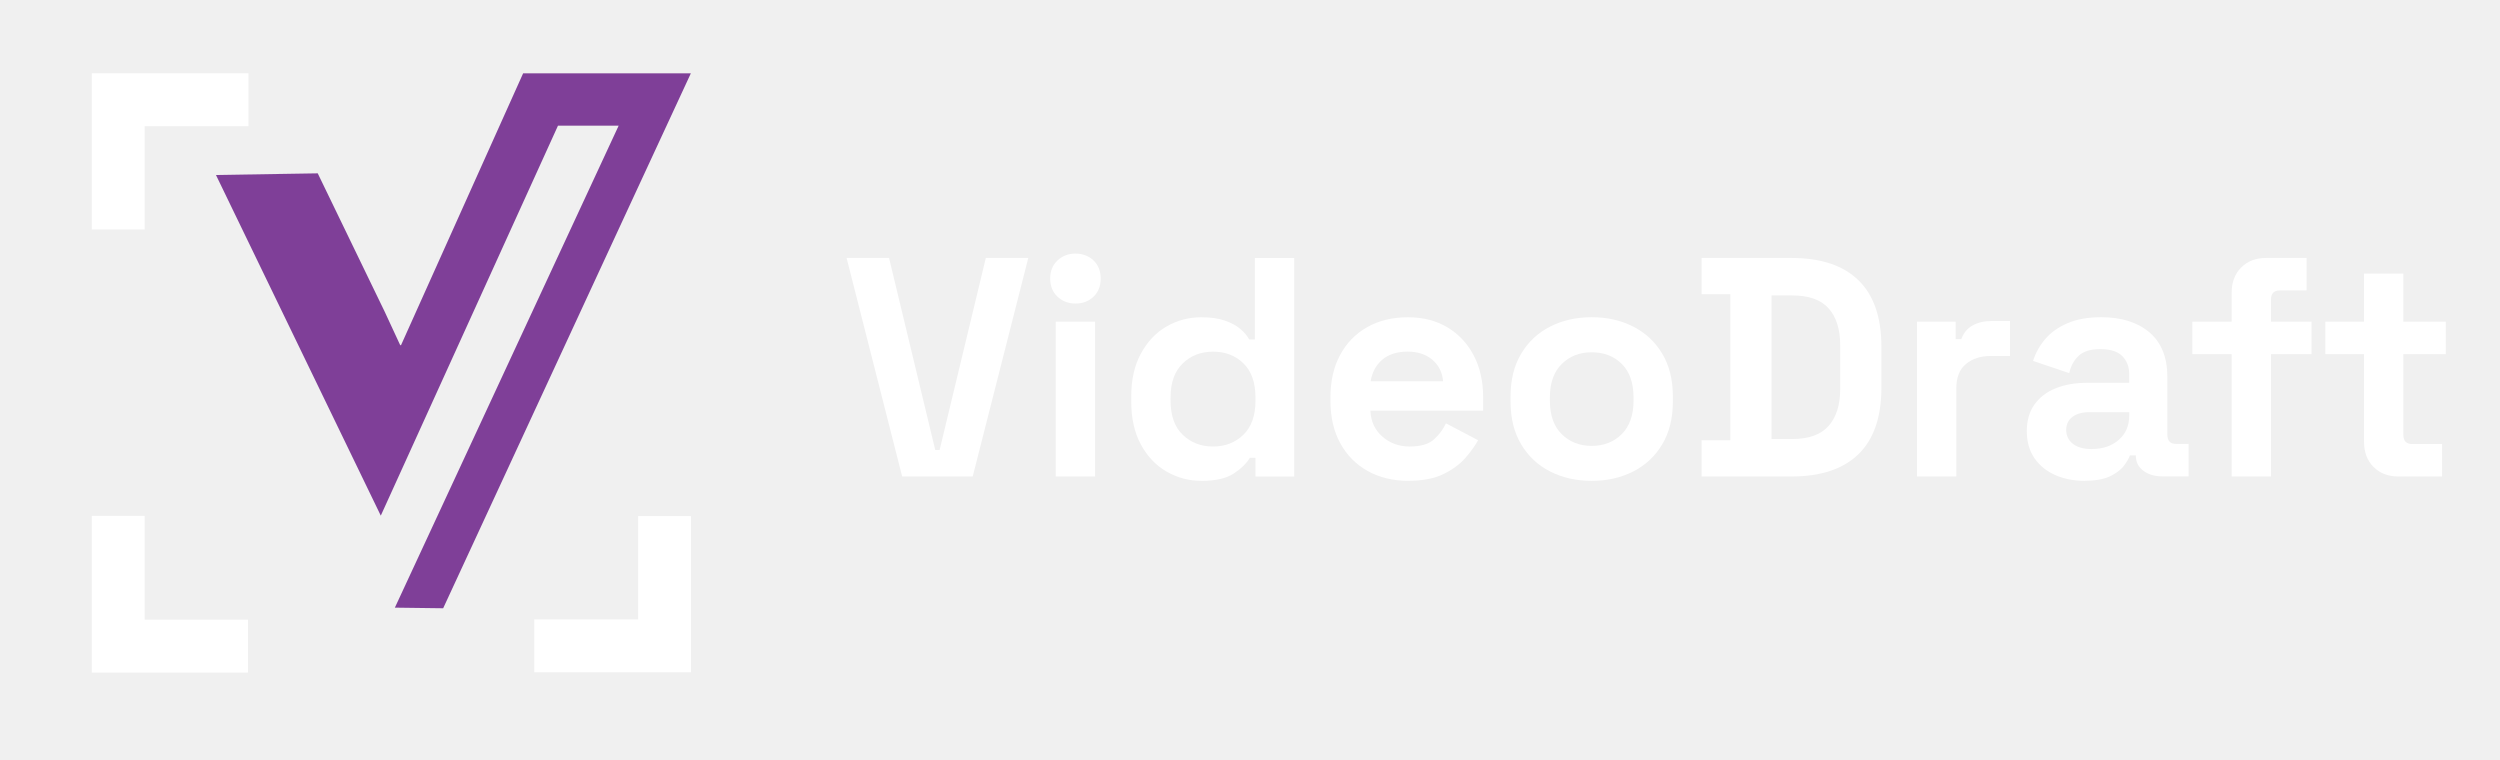
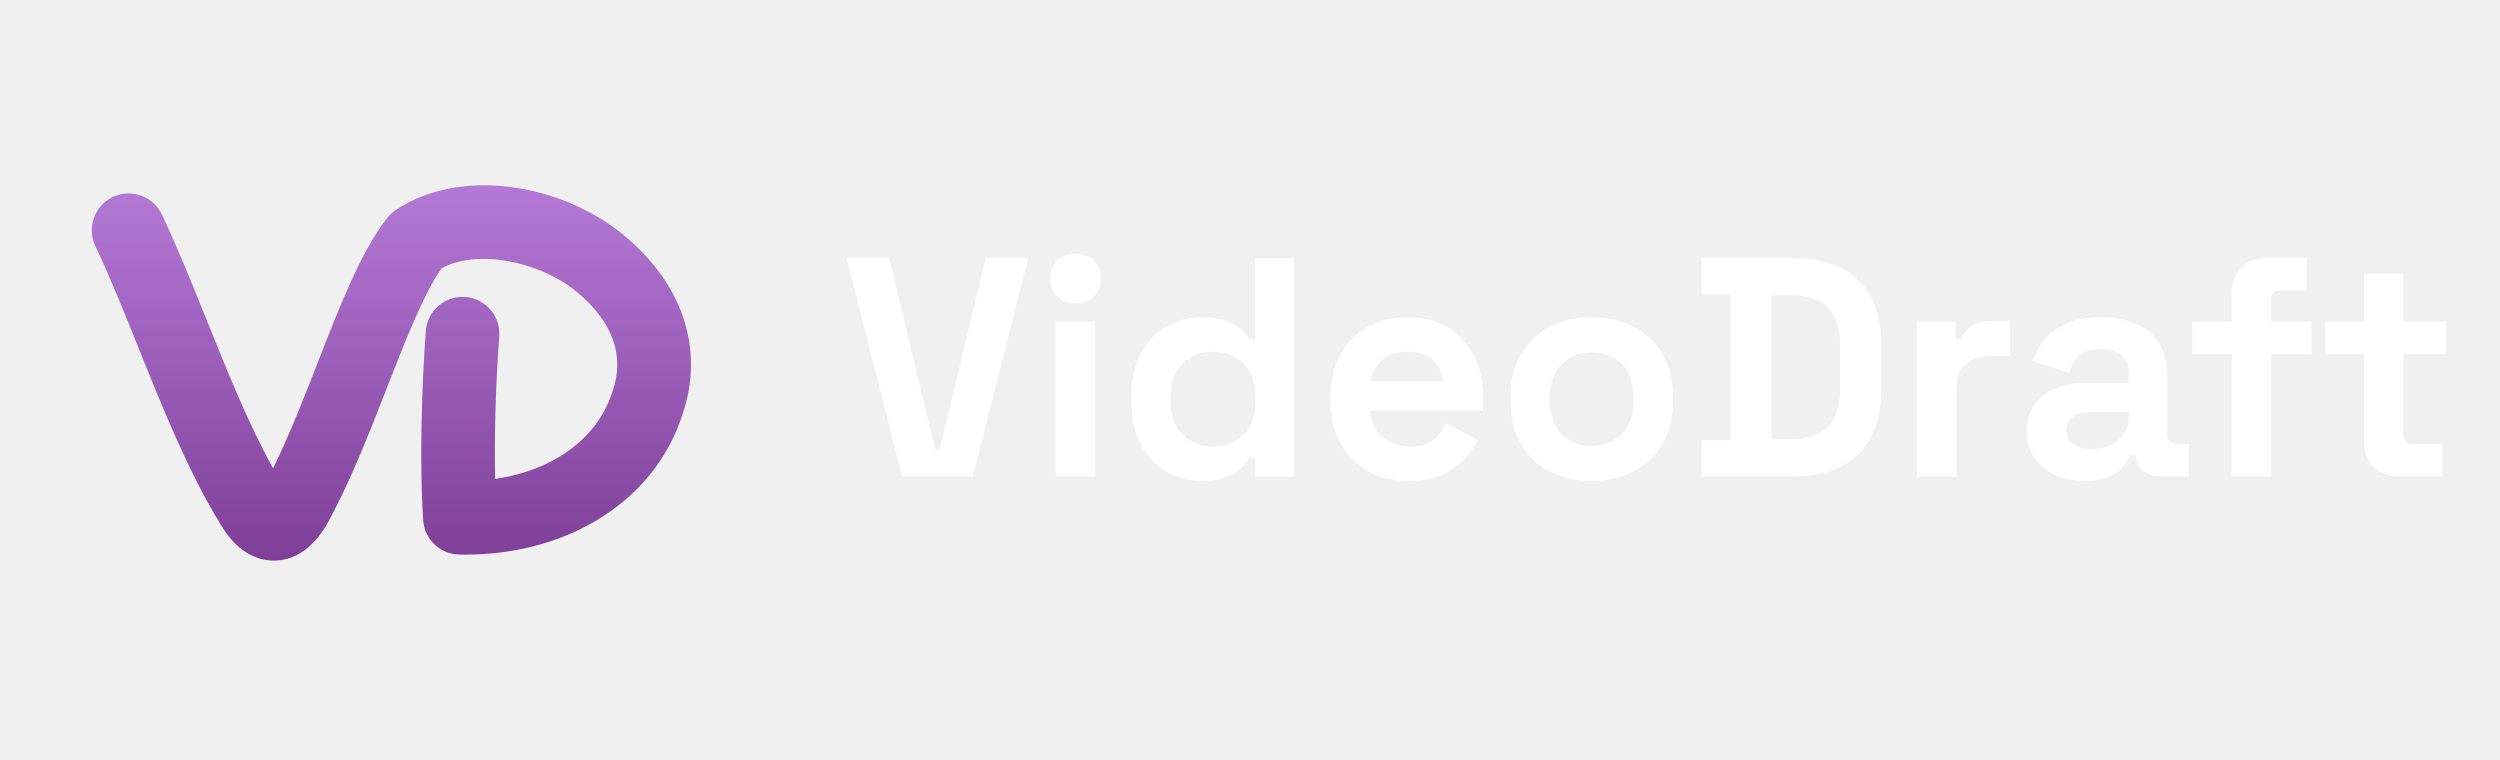
<svg xmlns="http://www.w3.org/2000/svg" viewBox="0 0 440.47 133.84" fill="none">
  <g>
    <path fill="#fff" d="M158.95,83.95l-9.79-38.5h7.48l8.14,33.83h.77l8.14-33.83h7.48l-9.79,38.5h-12.43Z" />
    <path fill="#fff" d="M189.48,53.48c-1.25,0-2.3-.4-3.16-1.21-.86-.81-1.29-1.87-1.29-3.19s.43-2.38,1.29-3.19c.86-.81,1.92-1.21,3.16-1.21s2.35.4,3.19,1.21c.84.81,1.26,1.87,1.26,3.19s-.42,2.38-1.26,3.19c-.84.81-1.91,1.21-3.19,1.21ZM186.01,83.95v-27.28h6.93v27.28h-6.93Z" />
    <path fill="#fff" d="M211.64,84.72c-2.16,0-4.19-.54-6.08-1.62s-3.4-2.67-4.54-4.76c-1.14-2.09-1.71-4.62-1.71-7.59v-.88c0-2.97.57-5.5,1.71-7.59,1.14-2.09,2.64-3.68,4.51-4.76,1.87-1.08,3.91-1.62,6.11-1.62,1.65,0,3.03.19,4.15.58,1.12.39,2.03.87,2.72,1.46.7.59,1.23,1.21,1.59,1.87h.99v-14.35h6.93v38.5h-6.82v-3.3h-.99c-.62,1.03-1.59,1.96-2.89,2.8-1.3.84-3.2,1.27-5.69,1.27ZM213.73,78.67c2.13,0,3.91-.69,5.33-2.06s2.14-3.38,2.14-6.02v-.55c0-2.64-.71-4.65-2.12-6.02-1.41-1.38-3.2-2.06-5.36-2.06s-3.91.69-5.33,2.06c-1.43,1.38-2.15,3.38-2.15,6.02v.55c0,2.64.71,4.65,2.15,6.02,1.43,1.38,3.21,2.06,5.33,2.06Z" />
    <path fill="#fff" d="M248.16,84.72c-2.71,0-5.11-.58-7.18-1.73-2.07-1.16-3.69-2.79-4.84-4.9-1.16-2.11-1.73-4.59-1.73-7.45v-.66c0-2.86.57-5.34,1.71-7.45,1.13-2.11,2.73-3.74,4.78-4.9,2.05-1.16,4.44-1.73,7.15-1.73s5.01.6,6.99,1.79c1.98,1.19,3.52,2.84,4.62,4.95,1.1,2.11,1.65,4.56,1.65,7.34v2.37h-19.86c.07,1.87.77,3.39,2.09,4.56,1.32,1.17,2.93,1.76,4.84,1.76s3.37-.42,4.29-1.27c.92-.84,1.61-1.78,2.09-2.81l5.66,2.97c-.51.95-1.26,1.99-2.23,3.11-.97,1.12-2.27,2.07-3.88,2.86-1.62.79-3.67,1.18-6.16,1.18ZM241.5,67.17h12.76c-.15-1.58-.78-2.84-1.9-3.79-1.12-.95-2.58-1.43-4.37-1.43s-3.36.48-4.46,1.43c-1.1.95-1.78,2.22-2.04,3.79Z" />
    <path fill="#fff" d="M280.44,84.72c-2.71,0-5.15-.55-7.32-1.65s-3.87-2.7-5.11-4.79c-1.25-2.09-1.87-4.6-1.87-7.54v-.88c0-2.93.62-5.44,1.87-7.54,1.25-2.09,2.95-3.68,5.11-4.78s4.6-1.65,7.32-1.65,5.15.55,7.31,1.65,3.87,2.69,5.12,4.78c1.25,2.09,1.87,4.6,1.87,7.54v.88c0,2.93-.62,5.45-1.87,7.54-1.25,2.09-2.95,3.69-5.12,4.79s-4.6,1.65-7.31,1.65ZM280.44,78.56c2.13,0,3.89-.69,5.28-2.06,1.39-1.38,2.09-3.35,2.09-5.91v-.55c0-2.57-.69-4.54-2.06-5.91s-3.14-2.06-5.31-2.06-3.89.69-5.28,2.06-2.09,3.35-2.09,5.91v.55c0,2.57.7,4.54,2.09,5.91s3.15,2.06,5.28,2.06Z" />
    <path fill="#fff" d="M299.8,83.95v-6.38h5.06v-25.74h-5.06v-6.38h15.84c5.17,0,9.1,1.31,11.8,3.93,2.69,2.62,4.04,6.52,4.04,11.69v7.26c0,5.17-1.35,9.07-4.04,11.69-2.7,2.62-6.63,3.93-11.8,3.93h-15.84ZM312.12,77.35h3.63c2.93,0,5.08-.77,6.43-2.31,1.36-1.54,2.04-3.7,2.04-6.49v-7.7c0-2.82-.68-5-2.04-6.52-1.36-1.52-3.5-2.28-6.43-2.28h-3.63v25.3Z" />
    <path fill="#fff" d="M337.75,83.95v-27.28h6.82v3.08h.99c.4-1.1,1.07-1.91,2.01-2.42.93-.51,2.03-.77,3.27-.77h3.3v6.16h-3.41c-1.76,0-3.21.47-4.34,1.4-1.14.94-1.71,2.37-1.71,4.32v15.51h-6.93Z" />
    <path fill="#fff" d="M367.34,84.72c-1.94,0-3.69-.34-5.23-1.02s-2.76-1.67-3.66-2.97c-.9-1.3-1.35-2.89-1.35-4.76s.45-3.44,1.35-4.7c.9-1.26,2.14-2.22,3.74-2.86,1.59-.64,3.42-.96,5.47-.96h7.48v-1.54c0-1.28-.4-2.34-1.21-3.16-.81-.82-2.09-1.24-3.85-1.24s-3.01.39-3.85,1.18c-.84.79-1.39,1.81-1.65,3.05l-6.38-2.15c.44-1.39,1.15-2.67,2.12-3.82.97-1.16,2.27-2.09,3.91-2.81,1.63-.71,3.62-1.07,5.97-1.07,3.59,0,6.44.9,8.53,2.69,2.09,1.8,3.13,4.4,3.13,7.81v10.17c0,1.1.51,1.65,1.54,1.65h2.2v5.72h-4.62c-1.36,0-2.47-.33-3.35-.99-.88-.66-1.32-1.54-1.32-2.64v-.06h-1.04c-.15.44-.48,1.02-.99,1.73-.51.72-1.32,1.35-2.42,1.9-1.1.55-2.6.83-4.51.83ZM368.55,79.11c1.94,0,3.53-.54,4.76-1.62,1.23-1.08,1.84-2.52,1.84-4.32v-.55h-6.99c-1.28,0-2.29.27-3.02.83-.73.55-1.1,1.32-1.1,2.31s.39,1.8,1.16,2.42c.77.62,1.89.94,3.36.94Z" />
    <path fill="#fff" d="M393.19,83.95v-21.56h-6.93v-5.72h6.93v-5.06c0-1.87.56-3.36,1.68-4.48,1.12-1.12,2.58-1.68,4.37-1.68h7.15v5.72h-4.73c-1.03,0-1.54.55-1.54,1.65v3.85h7.15v5.72h-7.15v21.56h-6.93Z" />
    <path fill="#fff" d="M422.56,83.95c-1.8,0-3.25-.56-4.37-1.68-1.12-1.12-1.68-2.61-1.68-4.48v-15.4h-6.82v-5.72h6.82v-8.47h6.93v8.47h7.48v5.72h-7.48v14.19c0,1.1.51,1.65,1.54,1.65h5.28v5.72h-7.7Z" />
  </g>
-   <polyline fill="#7f3f98" points="111.38 35.23 78.08 107.17 69.57 107.06 109 22.14 98.31 22.14 67.09 90.85 38.05 30.83 55.98 30.54 67.76 54.88 70.49 60.77 70.64 60.85 92.17 12.92 121.72 12.92" />
-   <polygon fill="#fff" points="121.74 90.93 121.74 118.45 94.13 118.45 94.13 109.13 112.43 109.13 112.43 90.93 121.74 90.93" />
-   <polygon fill="#fff" points="16.17 40.43 16.17 12.91 43.78 12.91 43.78 22.23 25.49 22.23 25.49 40.43 16.17 40.43" />
-   <polygon fill="#fff" points="43.69 118.5 16.17 118.5 16.17 90.89 25.49 90.89 25.49 109.18 43.69 109.18 43.69 118.5" />
+   <defs>
+     <linearGradient id="vd-mark" x1="52.786" y1="0" x2="52.786" y2="66.125" gradientUnits="userSpaceOnUse">
+       <stop offset="0" stop-color="#B479D6" />
+       <stop offset="1" stop-color="#7F3F98" />
+     </linearGradient>
+   </defs>
+   <path transform="translate(16.17 32.646)" fill="url(#vd-mark)" d="M32.077,66.125c-0.026,0-0.051,0-0.077,0 c-1.507-0.013-3.78-0.433-6.048-2.366c-1.179-1.004-2.239-2.31-3.24-3.99c-5.679-9.241-10.167-20.402-14.506-31.196 c-2.57-6.391-4.997-12.428-7.578-17.871c-1.535-3.237-0.155-7.105,3.081-8.64c3.236-1.535,7.105-0.155,8.64,3.081 c2.749,5.798,5.364,12.301,7.893,18.59c3.637,9.047,7.383,18.363,11.702,26.126c2.855-5.788,5.438-12.403,7.951-18.837 c3.904-9.997,7.591-19.439,12.14-25.247c0.408-0.521,0.894-0.977,1.44-1.351c5.306-3.635,12.481-5.104,20.205-4.135 c7.243,0.908,14.274,3.852,19.798,8.29c0.015,0.012,0.03,0.024,0.045,0.037c10.633,8.699,14.473,20.274,10.544,31.767 c-2.504,7.819-7.76,14.281-15.205,18.694c-6.629,3.929-14.585,5.992-23.068,5.993c-0.354,0-0.707-0.004-1.063-0.011 c-3.358-0.068-6.108-2.688-6.339-6.038c-0.678-9.839-0.255-23.847,0.466-33.366c0.271-3.572,3.385-6.248,6.957-5.977 c3.572,0.271,6.248,3.385,5.977,6.957c-0.628,8.288-0.885,17.608-0.729,25.097c4.119-0.588,7.914-1.875,11.184-3.813 c4.686-2.778,7.964-6.767,9.48-11.537c0.016-0.051,0.033-0.101,0.05-0.151c1.049-3.042,1.082-6.027,0.098-8.874 c-1.061-3.071-3.263-5.992-6.545-8.682c-6.969-5.583-17.727-7.347-23.711-4.048c-3.178,4.563-6.461,12.969-9.642,21.115 c-3.226,8.26-6.561,16.801-10.633,24.13c-0.047,0.084-0.095,0.167-0.146,0.249C39.509,62.865,36.559,66.125,32.077,66.125z" />
</svg>
